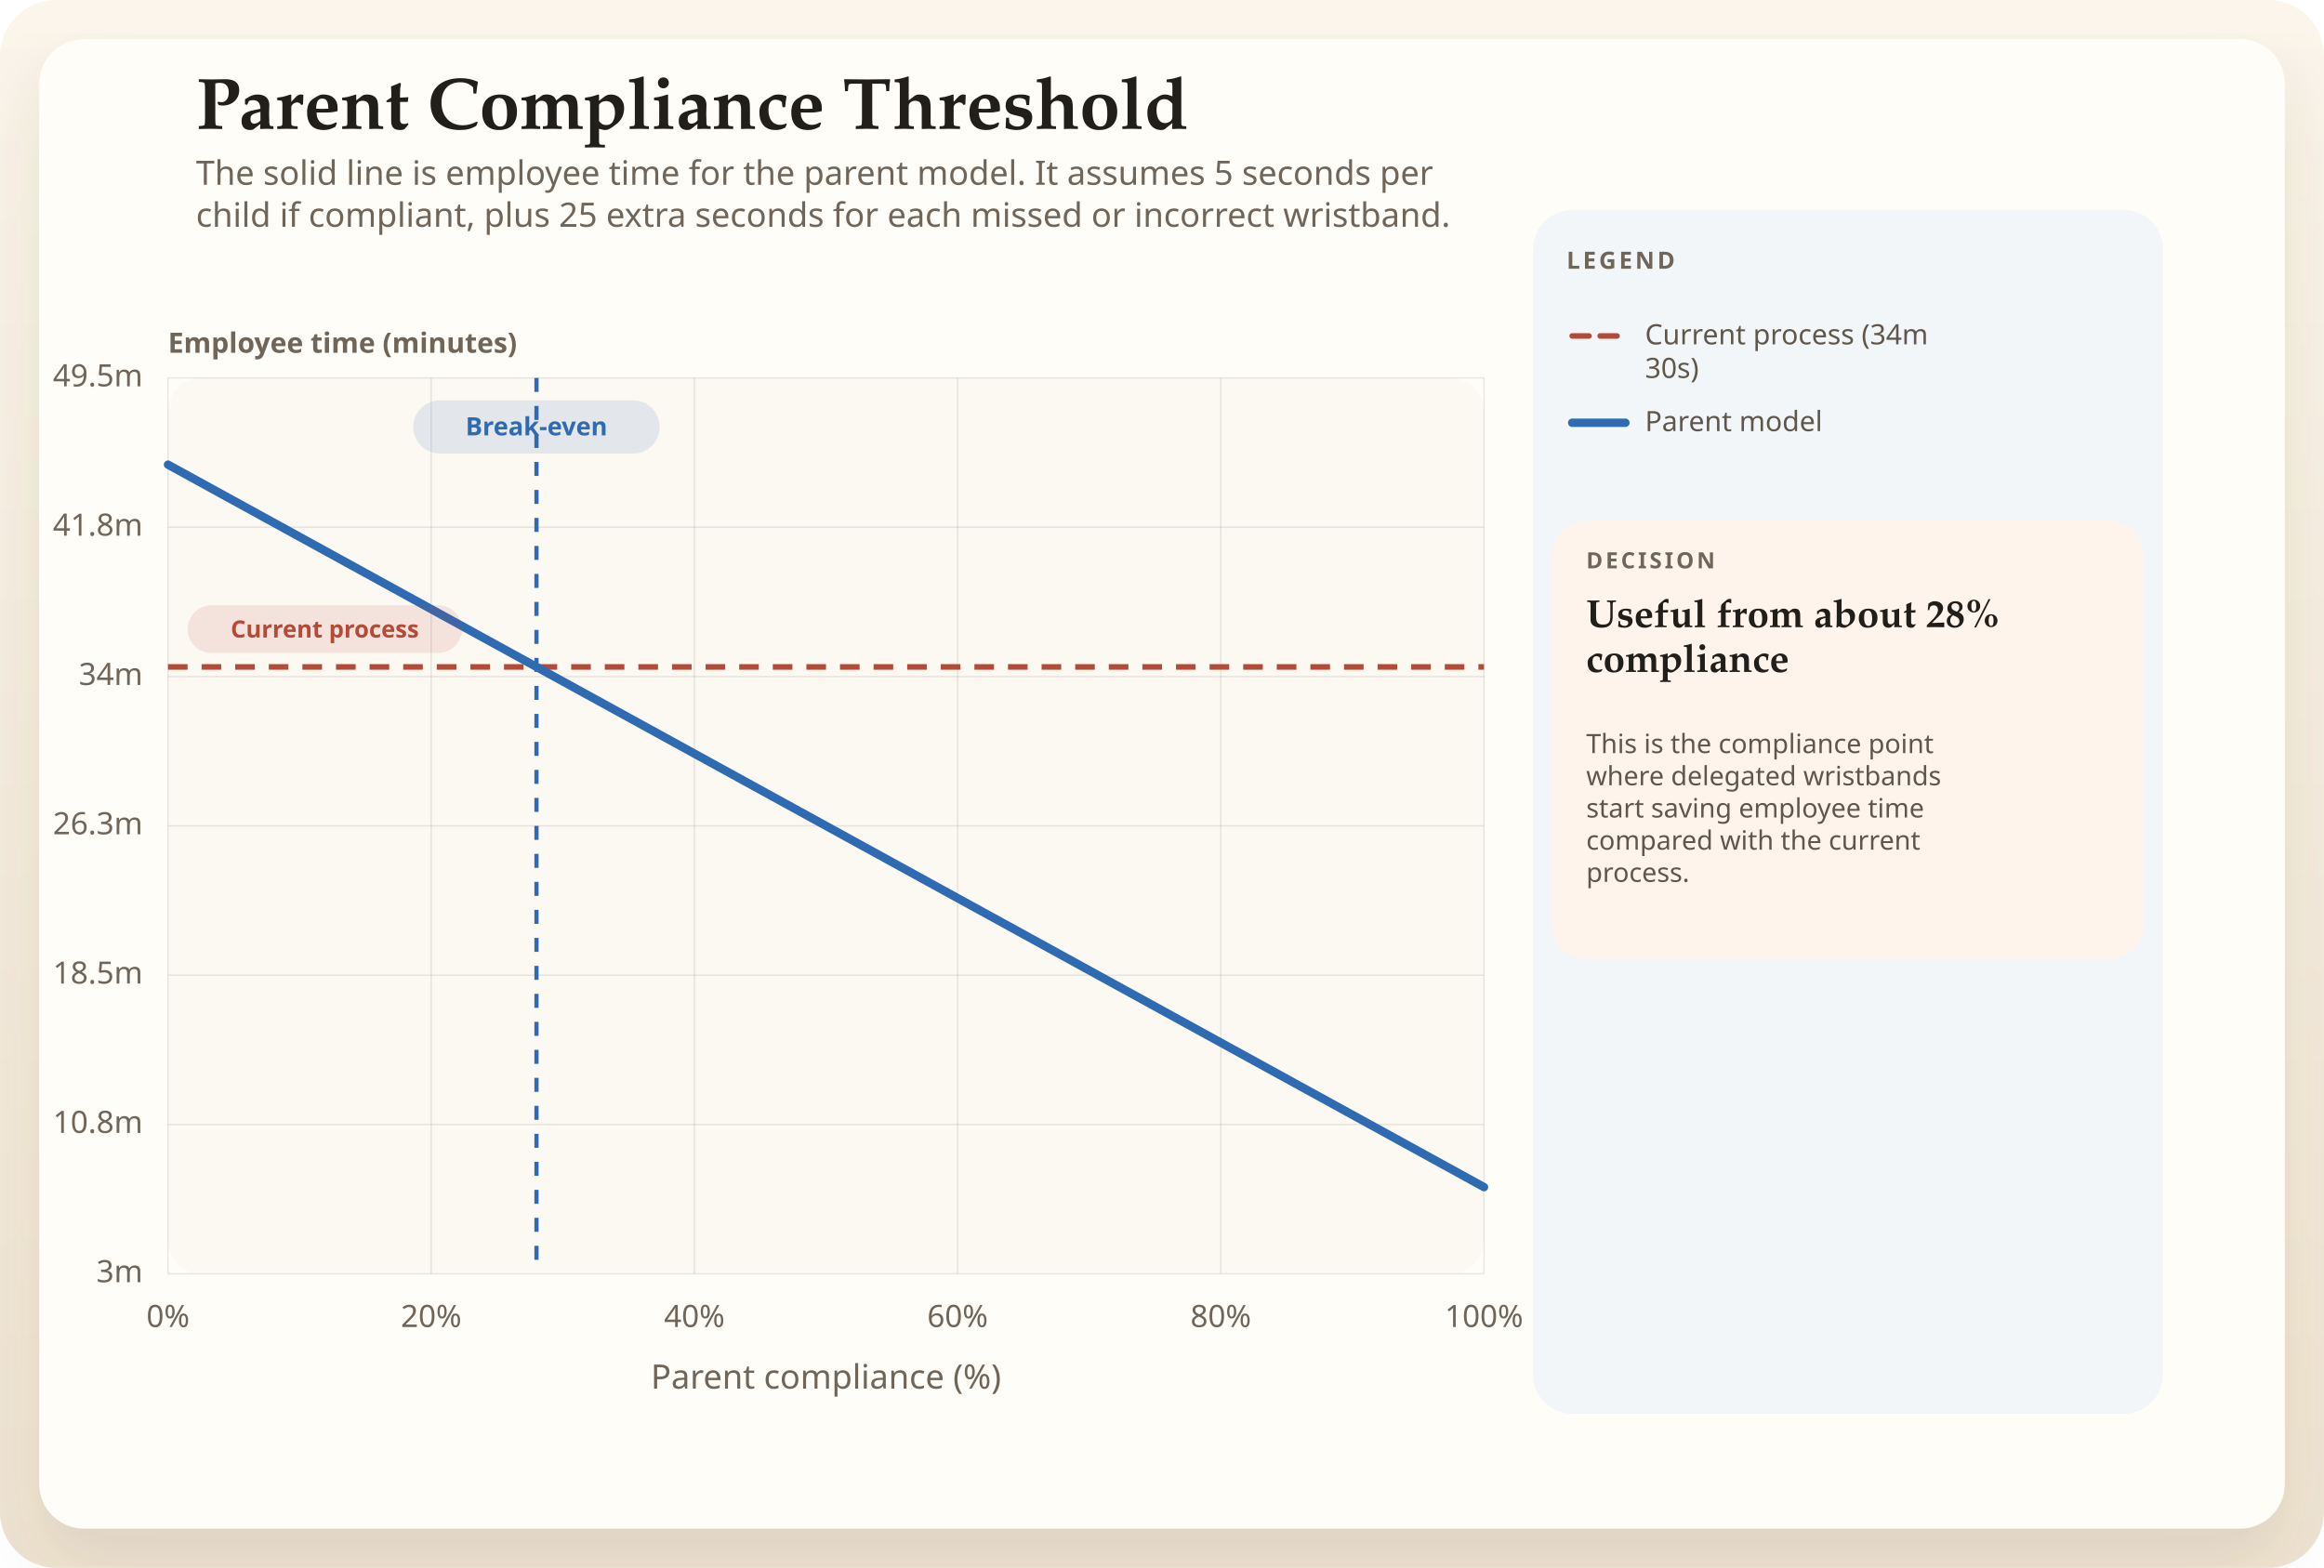
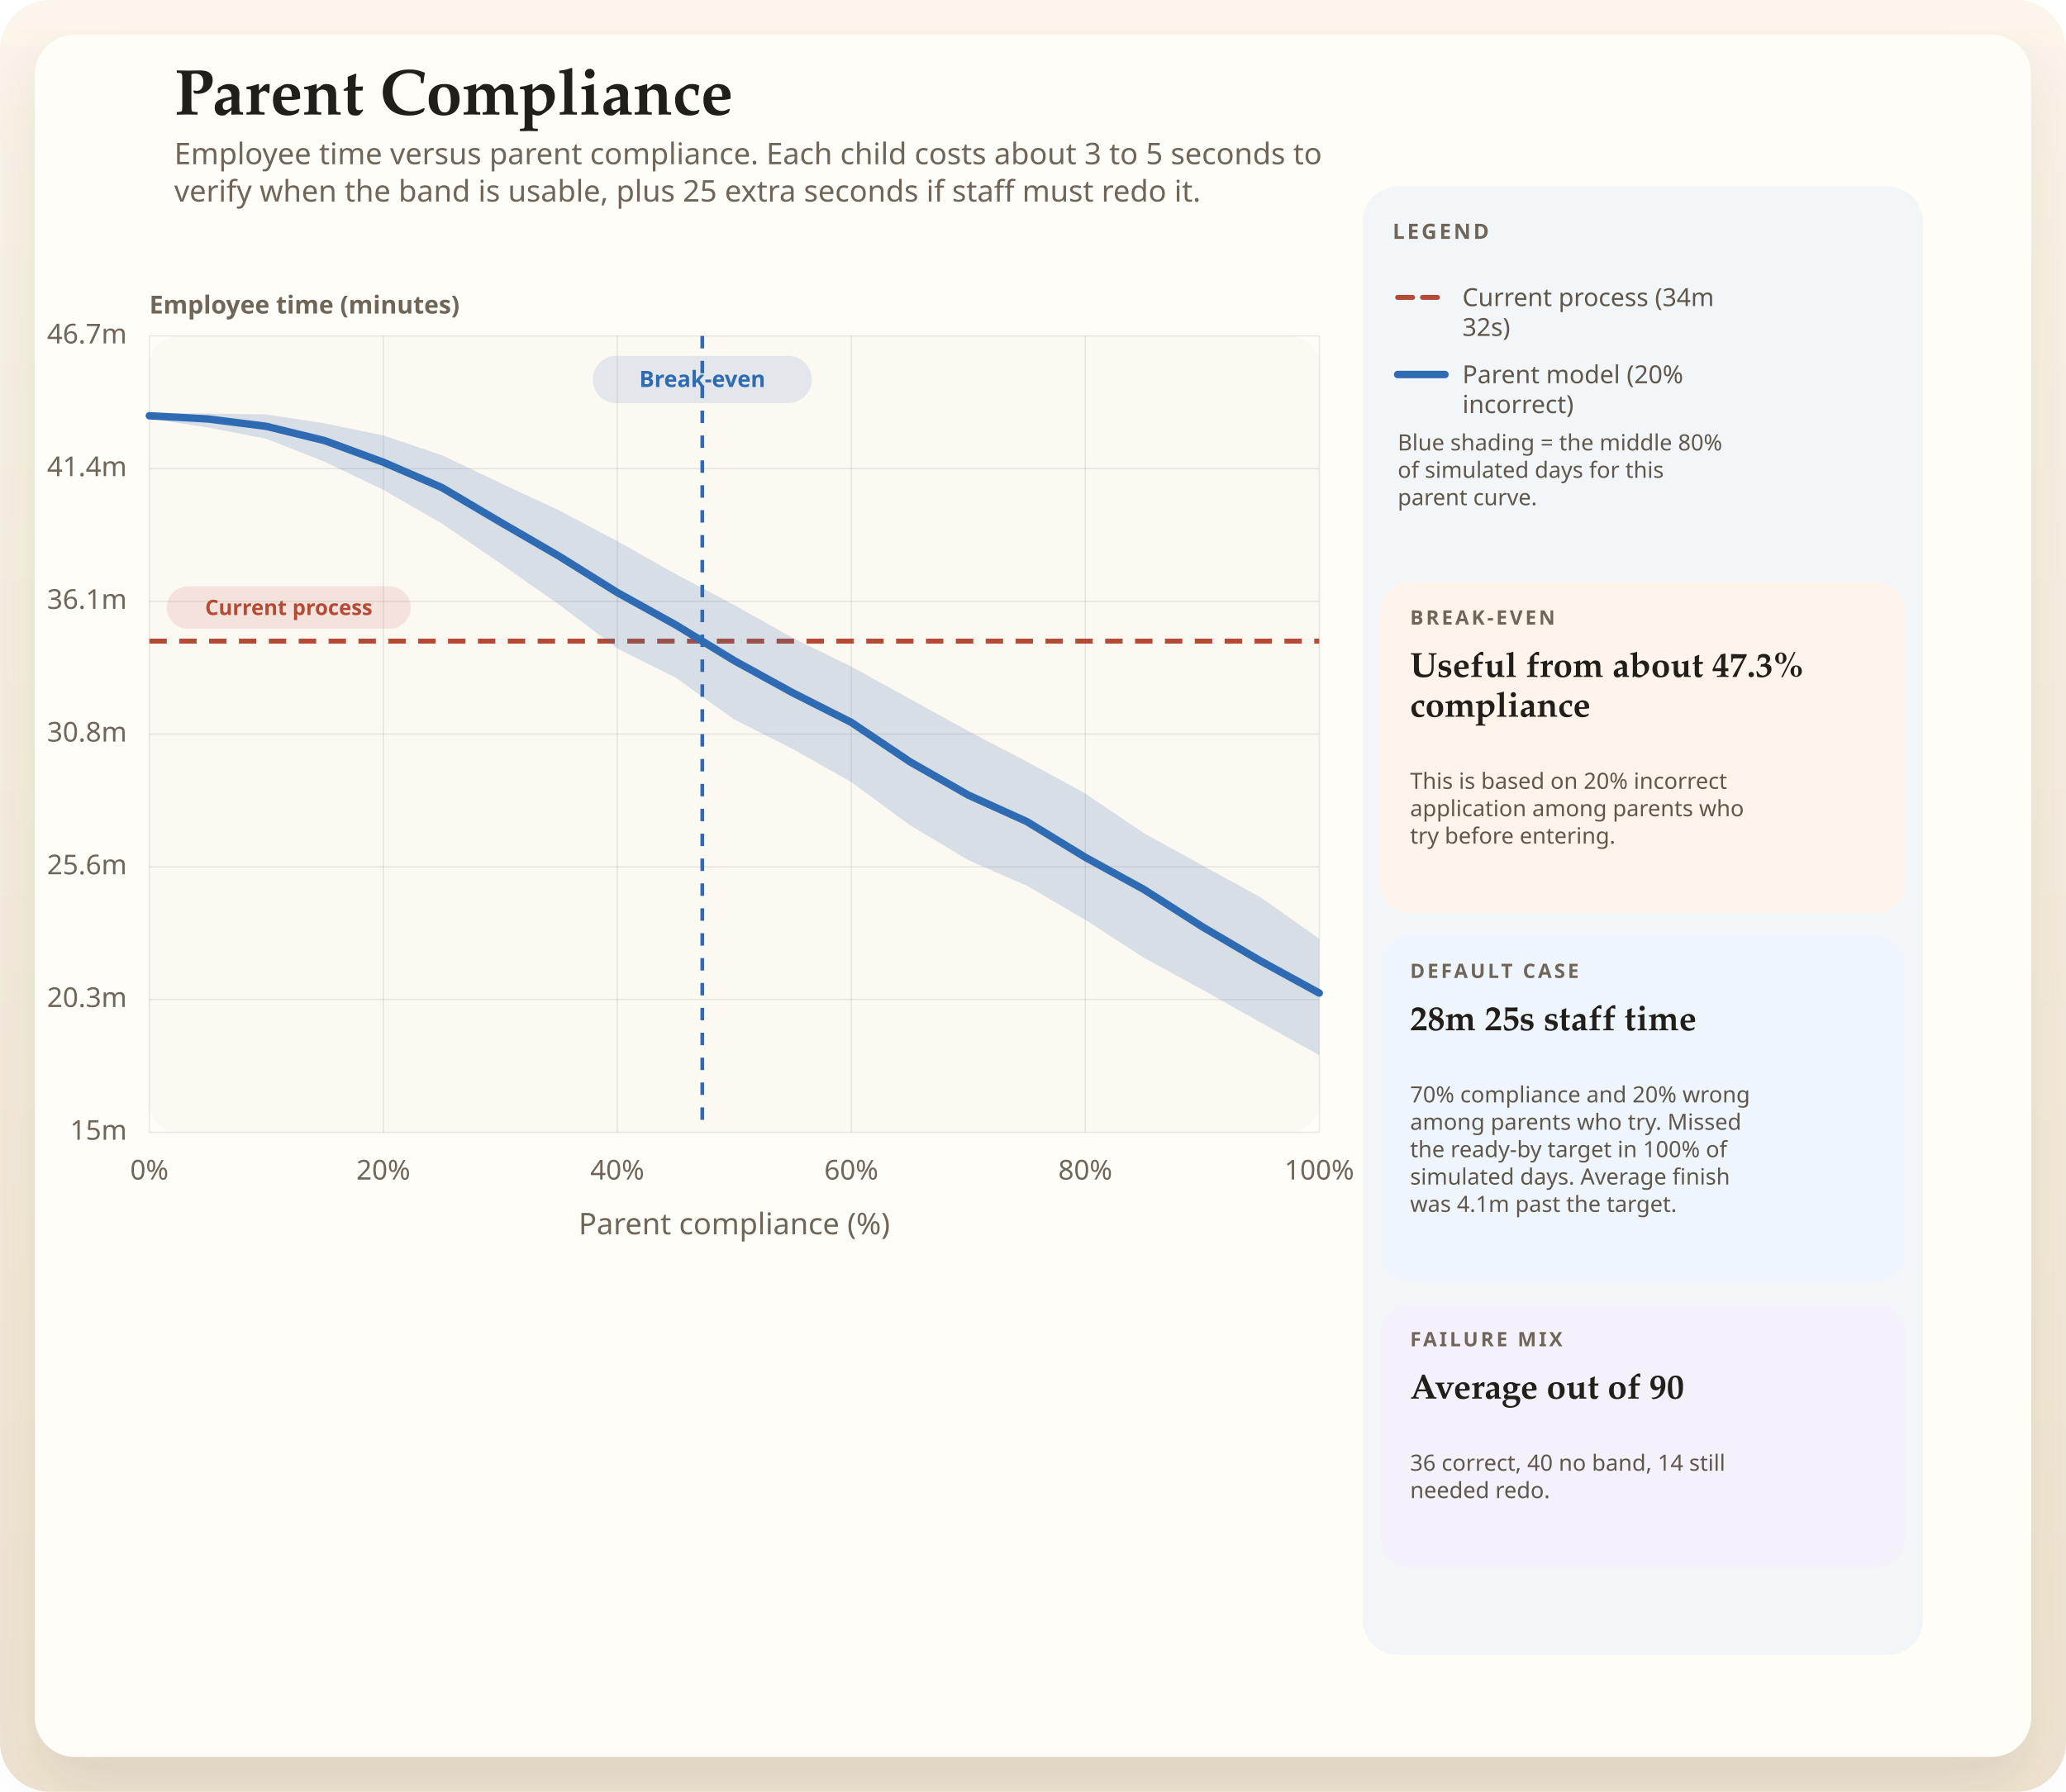
- <svg xmlns="http://www.w3.org/2000/svg" width="1660" height="1120" viewBox="0 0 1660 1120">
+ <svg xmlns="http://www.w3.org/2000/svg" width="1660" height="1440" viewBox="0 0 1660 1440">
  <defs>
-     <linearGradient id="page-bg" x1="0" x2="0" y1="0" y2="1">
+     <linearGradient id="band-page-bg" x1="0" x2="0" y1="0" y2="1">
      <stop offset="0%" stop-color="#fbf5eb" />
      <stop offset="100%" stop-color="#efe4d2" />
    </linearGradient>
-     <filter id="page-shadow" x="-20%" y="-20%" width="140%" height="140%">
+     <filter id="band-page-shadow" x="-20%" y="-20%" width="140%" height="140%">
      <feDropShadow dx="0" dy="24" stdDeviation="24" flood-color="#5d4631" flood-opacity="0.12" />
    </filter>
  </defs>
-   <rect width="1660" height="1120" rx="40" fill="url(#page-bg)" />
-   <rect x="28" y="28" width="1604" height="1064" rx="32" fill="#fffdf8" filter="url(#page-shadow)" />
+   <rect width="1660" height="1440" rx="40" fill="url(#band-page-bg)" />
+   <rect x="28" y="28" width="1604" height="1384" rx="32" fill="#fffdf8" filter="url(#band-page-shadow)" />
  <text x="140" y="92" fill="#221f1a" font-family="Iowan Old Style, Palatino Linotype, serif" font-size="52" font-weight="700" text-anchor="start" letter-spacing="0">
-           Parent Compliance Threshold
+           Parent Compliance
        </text>
  <text x="140" y="132" fill="#6f6559" font-family="Avenir Next, Segoe UI, sans-serif" font-size="24" font-weight="400" text-anchor="start" letter-spacing="0">
-           The solid line is employee time for the parent model. It assumes 5 seconds per
+           Employee time versus parent compliance. Each child costs about 3 to 5 seconds to
        </text>
  <text x="140" y="162" fill="#6f6559" font-family="Avenir Next, Segoe UI, sans-serif" font-size="24" font-weight="400" text-anchor="start" letter-spacing="0">
-           child if compliant, plus 25 extra seconds for each missed or incorrect wristband.
+           verify when the band is usable, plus 25 extra seconds if staff must redo it.
        </text>
  <rect x="120" y="270" width="940" height="640" rx="24" fill="rgba(249, 244, 236, 0.55)" />
-   <rect x="1095" y="150" width="450" height="860" rx="28" fill="rgba(238, 244, 249, 0.72)" />
+   <rect x="1095" y="150" width="450" height="1180" rx="28" fill="rgba(238, 244, 249, 0.72)" />
  <text x="120" y="252" fill="#6f6559" font-family="Avenir Next, Segoe UI, sans-serif" font-size="20" font-weight="700" text-anchor="start" letter-spacing="0">
          Employee time (minutes)
        </text>
  <line x1="120" y1="910" x2="1060" y2="910" stroke="rgba(34, 31, 26, 0.1)" />
  <text x="102" y="916" text-anchor="end" font-size="22" fill="#6f6559" font-family="Avenir Next, Segoe UI, sans-serif">
-         3m
+         15m
      </text>
  <line x1="120" y1="803.333" x2="1060" y2="803.333" stroke="rgba(34, 31, 26, 0.1)" />
  <text x="102" y="809.333" text-anchor="end" font-size="22" fill="#6f6559" font-family="Avenir Next, Segoe UI, sans-serif">
-         10.8m
+         20.3m
      </text>
  <line x1="120" y1="696.667" x2="1060" y2="696.667" stroke="rgba(34, 31, 26, 0.1)" />
  <text x="102" y="702.667" text-anchor="end" font-size="22" fill="#6f6559" font-family="Avenir Next, Segoe UI, sans-serif">
-         18.5m
+         25.6m
      </text>
  <line x1="120" y1="590" x2="1060" y2="590" stroke="rgba(34, 31, 26, 0.1)" />
  <text x="102" y="596" text-anchor="end" font-size="22" fill="#6f6559" font-family="Avenir Next, Segoe UI, sans-serif">
-         26.3m
+         30.8m
      </text>
  <line x1="120" y1="483.333" x2="1060" y2="483.333" stroke="rgba(34, 31, 26, 0.1)" />
  <text x="102" y="489.333" text-anchor="end" font-size="22" fill="#6f6559" font-family="Avenir Next, Segoe UI, sans-serif">
-         34m
+         36.1m
      </text>
  <line x1="120" y1="376.667" x2="1060" y2="376.667" stroke="rgba(34, 31, 26, 0.1)" />
  <text x="102" y="382.667" text-anchor="end" font-size="22" fill="#6f6559" font-family="Avenir Next, Segoe UI, sans-serif">
-         41.8m
+         41.4m
      </text>
  <line x1="120" y1="270" x2="1060" y2="270" stroke="rgba(34, 31, 26, 0.1)" />
  <text x="102" y="276" text-anchor="end" font-size="22" fill="#6f6559" font-family="Avenir Next, Segoe UI, sans-serif">
-         49.5m
+         46.7m
      </text>
  <line x1="120" y1="270" x2="120" y2="910" stroke="rgba(34, 31, 26, 0.1)" />
  <text x="120" y="948" text-anchor="middle" font-size="22" fill="#6f6559" font-family="Avenir Next, Segoe UI, sans-serif">
        0%
      </text>
  <line x1="308" y1="270" x2="308" y2="910" stroke="rgba(34, 31, 26, 0.1)" />
  <text x="308" y="948" text-anchor="middle" font-size="22" fill="#6f6559" font-family="Avenir Next, Segoe UI, sans-serif">
        20%
      </text>
  <line x1="496" y1="270" x2="496" y2="910" stroke="rgba(34, 31, 26, 0.1)" />
  <text x="496" y="948" text-anchor="middle" font-size="22" fill="#6f6559" font-family="Avenir Next, Segoe UI, sans-serif">
        40%
      </text>
  <line x1="684" y1="270" x2="684" y2="910" stroke="rgba(34, 31, 26, 0.1)" />
  <text x="684" y="948" text-anchor="middle" font-size="22" fill="#6f6559" font-family="Avenir Next, Segoe UI, sans-serif">
        60%
      </text>
  <line x1="872" y1="270" x2="872" y2="910" stroke="rgba(34, 31, 26, 0.1)" />
  <text x="872" y="948" text-anchor="middle" font-size="22" fill="#6f6559" font-family="Avenir Next, Segoe UI, sans-serif">
        80%
      </text>
  <line x1="1060" y1="270" x2="1060" y2="910" stroke="rgba(34, 31, 26, 0.1)" />
  <text x="1060" y="948" text-anchor="middle" font-size="22" fill="#6f6559" font-family="Avenir Next, Segoe UI, sans-serif">
        100%
      </text>
-   <line x1="120" y1="476.452" x2="1060" y2="476.452" stroke="#b54a36" stroke-width="4" stroke-dasharray="14 10" />
-   <line x1="383.2" y1="270" x2="383.2" y2="910" stroke="#2f6bb3" stroke-width="3" stroke-dasharray="10 10" />
-   <rect x="295.2" y="286" width="176" height="38" rx="19" fill="rgba(47, 107, 179, 0.12)" />
-   <text x="383.2" y="311" text-anchor="middle" font-size="18" fill="#2f6bb3" font-family="Avenir Next, Segoe UI, sans-serif" font-weight="700">
+   <line x1="120" y1="515.267" x2="1060" y2="515.267" stroke="#b54a36" stroke-width="4" stroke-dasharray="14 10" />
+   <polygon points="120,331.935 167,332.373 214,333.071 261,340.303 308,349.981 355,365.825 402,388.186 449,410.094 496,434.896 543,461.451 590,486.247 637,512.779 684,535.703 731,561.662 778,587.602 825,612.095 872,637.692 919,669.577 966,695.447 1013,721.31 1060,754.355 1060,848.065 1013,821.804 966,795.38 919,769.671 872,739.231 825,711.819 778,691.321 731,663.096 684,628.52 637,602.031 590,578.28 543,544.716 496,521.249 449,485.759 402,452.84 355,420.748 308,393.637 261,371.178 214,352.642 167,343.532 120,336.448" fill="rgba(47, 107, 179, 0.18)" stroke="none" />
+   <line x1="564.286" y1="270" x2="564.286" y2="910" stroke="#2f6bb3" stroke-width="3" stroke-dasharray="10 10" />
+   <rect x="476.286" y="286" width="176" height="38" rx="19" fill="rgba(47, 107, 179, 0.12)" />
+   <text x="564.286" y="311" text-anchor="middle" font-size="18" fill="#2f6bb3" font-family="Avenir Next, Segoe UI, sans-serif" font-weight="700">
          Break-even
        </text>
-   <path d="M 120 331.935 L 167 357.742 L 214 383.548 L 261 409.355 L 308 435.161 L 355 460.968 L 402 486.774 L 449 512.581 L 496 538.387 L 543 564.194 L 590 590 L 637 615.806 L 684 641.613 L 731 667.419 L 778 693.226 L 825 719.032 L 872 744.839 L 919 770.645 L 966 796.452 L 1013 822.258 L 1060 848.065" fill="none" stroke="#2f6bb3" stroke-width="6" stroke-dasharray="" stroke-linejoin="round" stroke-linecap="round" />
-   <rect x="134" y="432.452" width="196" height="34" rx="17" fill="rgba(181, 74, 54, 0.12)" />
-   <text x="232" y="455.452" text-anchor="middle" font-size="17" fill="#b54a36" font-family="Avenir Next, Segoe UI, sans-serif" font-weight="700">
+   <path d="M 120 334.153 L 167 336.708 L 214 342.648 L 261 354.175 L 308 371.481 L 355 391.816 L 402 419.619 L 449 446.866 L 496 476.216 L 543 502.252 L 590 530.99 L 637 556.817 L 684 580.568 L 731 612.152 L 778 639.009 L 825 660.276 L 872 689.003 L 919 714.797 L 966 744.813 L 1013 772.411 L 1060 798.113" fill="none" stroke="#2f6bb3" stroke-width="6" stroke-dasharray="" stroke-linejoin="round" stroke-linecap="round" />
+   <rect x="134" y="471.267" width="196" height="34" rx="17" fill="rgba(181, 74, 54, 0.12)" />
+   <text x="232" y="494.267" text-anchor="middle" font-size="17" fill="#b54a36" font-family="Avenir Next, Segoe UI, sans-serif" font-weight="700">
        Current process
      </text>
  <text x="590" y="992" text-anchor="middle" font-size="24" fill="#6f6559" font-family="Avenir Next, Segoe UI, sans-serif">
        Parent compliance (%)
      </text>
  <text x="1119" y="192" fill="#6f6559" font-family="Avenir Next, Segoe UI, sans-serif" font-size="17" font-weight="700" text-anchor="start" letter-spacing="2">
          LEGEND
        </text>
-   <line x1="1123" y1="240" x2="1161" y2="240" stroke="#b54a36" stroke-width="4" stroke-dasharray="12 8" stroke-linecap="round" />
+   <line x1="1123" y1="239" x2="1161" y2="239" stroke="#b54a36" stroke-width="4" stroke-dasharray="12 8" stroke-linecap="round" />
  <text x="1175" y="246" fill="#5f574b" font-family="Avenir Next, Segoe UI, sans-serif" font-size="20" font-weight="400" text-anchor="start" letter-spacing="0">
          Current process (34m
        </text>
  <text x="1175" y="270" fill="#5f574b" font-family="Avenir Next, Segoe UI, sans-serif" font-size="20" font-weight="400" text-anchor="start" letter-spacing="0">
-           30s)
+           32s)
        </text>
-   <line x1="1123" y1="302" x2="1161" y2="302" stroke="#2f6bb3" stroke-width="6" stroke-dasharray="" stroke-linecap="round" />
+   <line x1="1123" y1="301" x2="1161" y2="301" stroke="#2f6bb3" stroke-width="6" stroke-dasharray="" stroke-linecap="round" />
  <text x="1175" y="308" fill="#5f574b" font-family="Avenir Next, Segoe UI, sans-serif" font-size="20" font-weight="400" text-anchor="start" letter-spacing="0">
-           Parent model
+           Parent model (20%
        </text>
-   <rect x="1109" y="372" width="422" height="313" rx="24" fill="#fff4ec" />
-   <text x="1133" y="406" fill="#6f6559" font-family="Avenir Next, Segoe UI, sans-serif" font-size="16" font-weight="700" text-anchor="start" letter-spacing="2">
-           DECISION
+   <text x="1175" y="332" fill="#5f574b" font-family="Avenir Next, Segoe UI, sans-serif" font-size="20" font-weight="400" text-anchor="start" letter-spacing="0">
+           incorrect)
        </text>
-   <text x="1133" y="448" fill="#221f1a" font-family="Iowan Old Style, Palatino Linotype, serif" font-size="28" font-weight="700" text-anchor="start" letter-spacing="0">
-           Useful from about 28%
+   <text x="1123" y="362" fill="#5f574b" font-family="Avenir Next, Segoe UI, sans-serif" font-size="18" font-weight="400" text-anchor="start" letter-spacing="0">
+           Blue shading = the middle 80%
        </text>
-   <text x="1133" y="480" fill="#221f1a" font-family="Iowan Old Style, Palatino Linotype, serif" font-size="28" font-weight="700" text-anchor="start" letter-spacing="0">
+   <text x="1123" y="384" fill="#5f574b" font-family="Avenir Next, Segoe UI, sans-serif" font-size="18" font-weight="400" text-anchor="start" letter-spacing="0">
+           of simulated days for this
+         </text>
+   <text x="1123" y="406" fill="#5f574b" font-family="Avenir Next, Segoe UI, sans-serif" font-size="18" font-weight="400" text-anchor="start" letter-spacing="0">
+           parent curve.
+         </text>
+   <rect x="1109" y="468" width="422" height="266" rx="24" fill="#fff4ec" />
+   <text x="1133" y="502" fill="#6f6559" font-family="Avenir Next, Segoe UI, sans-serif" font-size="16" font-weight="700" text-anchor="start" letter-spacing="2">
+           BREAK-EVEN
+         </text>
+   <text x="1133" y="544" fill="#221f1a" font-family="Iowan Old Style, Palatino Linotype, serif" font-size="28" font-weight="700" text-anchor="start" letter-spacing="0">
+           Useful from about 47.3%
+         </text>
+   <text x="1133" y="576" fill="#221f1a" font-family="Iowan Old Style, Palatino Linotype, serif" font-size="28" font-weight="700" text-anchor="start" letter-spacing="0">
          compliance
        </text>
-   <text x="1133" y="538" fill="#5f574b" font-family="Avenir Next, Segoe UI, sans-serif" font-size="19" font-weight="400" text-anchor="start" letter-spacing="0">
-           This is the compliance point
+   <text x="1133" y="634" fill="#5f574b" font-family="Avenir Next, Segoe UI, sans-serif" font-size="18" font-weight="400" text-anchor="start" letter-spacing="0">
+           This is based on 20% incorrect
        </text>
-   <text x="1133" y="561" fill="#5f574b" font-family="Avenir Next, Segoe UI, sans-serif" font-size="19" font-weight="400" text-anchor="start" letter-spacing="0">
-           where delegated wristbands
+   <text x="1133" y="656" fill="#5f574b" font-family="Avenir Next, Segoe UI, sans-serif" font-size="18" font-weight="400" text-anchor="start" letter-spacing="0">
+           application among parents who
        </text>
-   <text x="1133" y="584" fill="#5f574b" font-family="Avenir Next, Segoe UI, sans-serif" font-size="19" font-weight="400" text-anchor="start" letter-spacing="0">
-           start saving employee time
+   <text x="1133" y="678" fill="#5f574b" font-family="Avenir Next, Segoe UI, sans-serif" font-size="18" font-weight="400" text-anchor="start" letter-spacing="0">
+           try before entering.
        </text>
-   <text x="1133" y="607" fill="#5f574b" font-family="Avenir Next, Segoe UI, sans-serif" font-size="19" font-weight="400" text-anchor="start" letter-spacing="0">
-           compared with the current
+   <rect x="1109" y="752" width="422" height="278" rx="24" fill="#eef5fd" />
+   <text x="1133" y="786" fill="#6f6559" font-family="Avenir Next, Segoe UI, sans-serif" font-size="16" font-weight="700" text-anchor="start" letter-spacing="2">
+           DEFAULT CASE
        </text>
-   <text x="1133" y="630" fill="#5f574b" font-family="Avenir Next, Segoe UI, sans-serif" font-size="19" font-weight="400" text-anchor="start" letter-spacing="0">
-           process.
+   <text x="1133" y="828" fill="#221f1a" font-family="Iowan Old Style, Palatino Linotype, serif" font-size="28" font-weight="700" text-anchor="start" letter-spacing="0">
+           28m 25s staff time
+         </text>
+   <text x="1133" y="886" fill="#5f574b" font-family="Avenir Next, Segoe UI, sans-serif" font-size="18" font-weight="400" text-anchor="start" letter-spacing="0">
+           70% compliance and 20% wrong
+         </text>
+   <text x="1133" y="908" fill="#5f574b" font-family="Avenir Next, Segoe UI, sans-serif" font-size="18" font-weight="400" text-anchor="start" letter-spacing="0">
+           among parents who try. Missed
+         </text>
+   <text x="1133" y="930" fill="#5f574b" font-family="Avenir Next, Segoe UI, sans-serif" font-size="18" font-weight="400" text-anchor="start" letter-spacing="0">
+           the ready-by target in 100% of
+         </text>
+   <text x="1133" y="952" fill="#5f574b" font-family="Avenir Next, Segoe UI, sans-serif" font-size="18" font-weight="400" text-anchor="start" letter-spacing="0">
+           simulated days. Average finish
+         </text>
+   <text x="1133" y="974" fill="#5f574b" font-family="Avenir Next, Segoe UI, sans-serif" font-size="18" font-weight="400" text-anchor="start" letter-spacing="0">
+           was 4.1m past the target.
+         </text>
+   <rect x="1109" y="1048" width="422" height="212" rx="24" fill="#f4f1fb" />
+   <text x="1133" y="1082" fill="#6f6559" font-family="Avenir Next, Segoe UI, sans-serif" font-size="16" font-weight="700" text-anchor="start" letter-spacing="2">
+           FAILURE MIX
+         </text>
+   <text x="1133" y="1124" fill="#221f1a" font-family="Iowan Old Style, Palatino Linotype, serif" font-size="28" font-weight="700" text-anchor="start" letter-spacing="0">
+           Average out of 90
+         </text>
+   <text x="1133" y="1182" fill="#5f574b" font-family="Avenir Next, Segoe UI, sans-serif" font-size="18" font-weight="400" text-anchor="start" letter-spacing="0">
+           36 correct, 40 no band, 14 still
+         </text>
+   <text x="1133" y="1204" fill="#5f574b" font-family="Avenir Next, Segoe UI, sans-serif" font-size="18" font-weight="400" text-anchor="start" letter-spacing="0">
+           needed redo.
        </text>
</svg>
